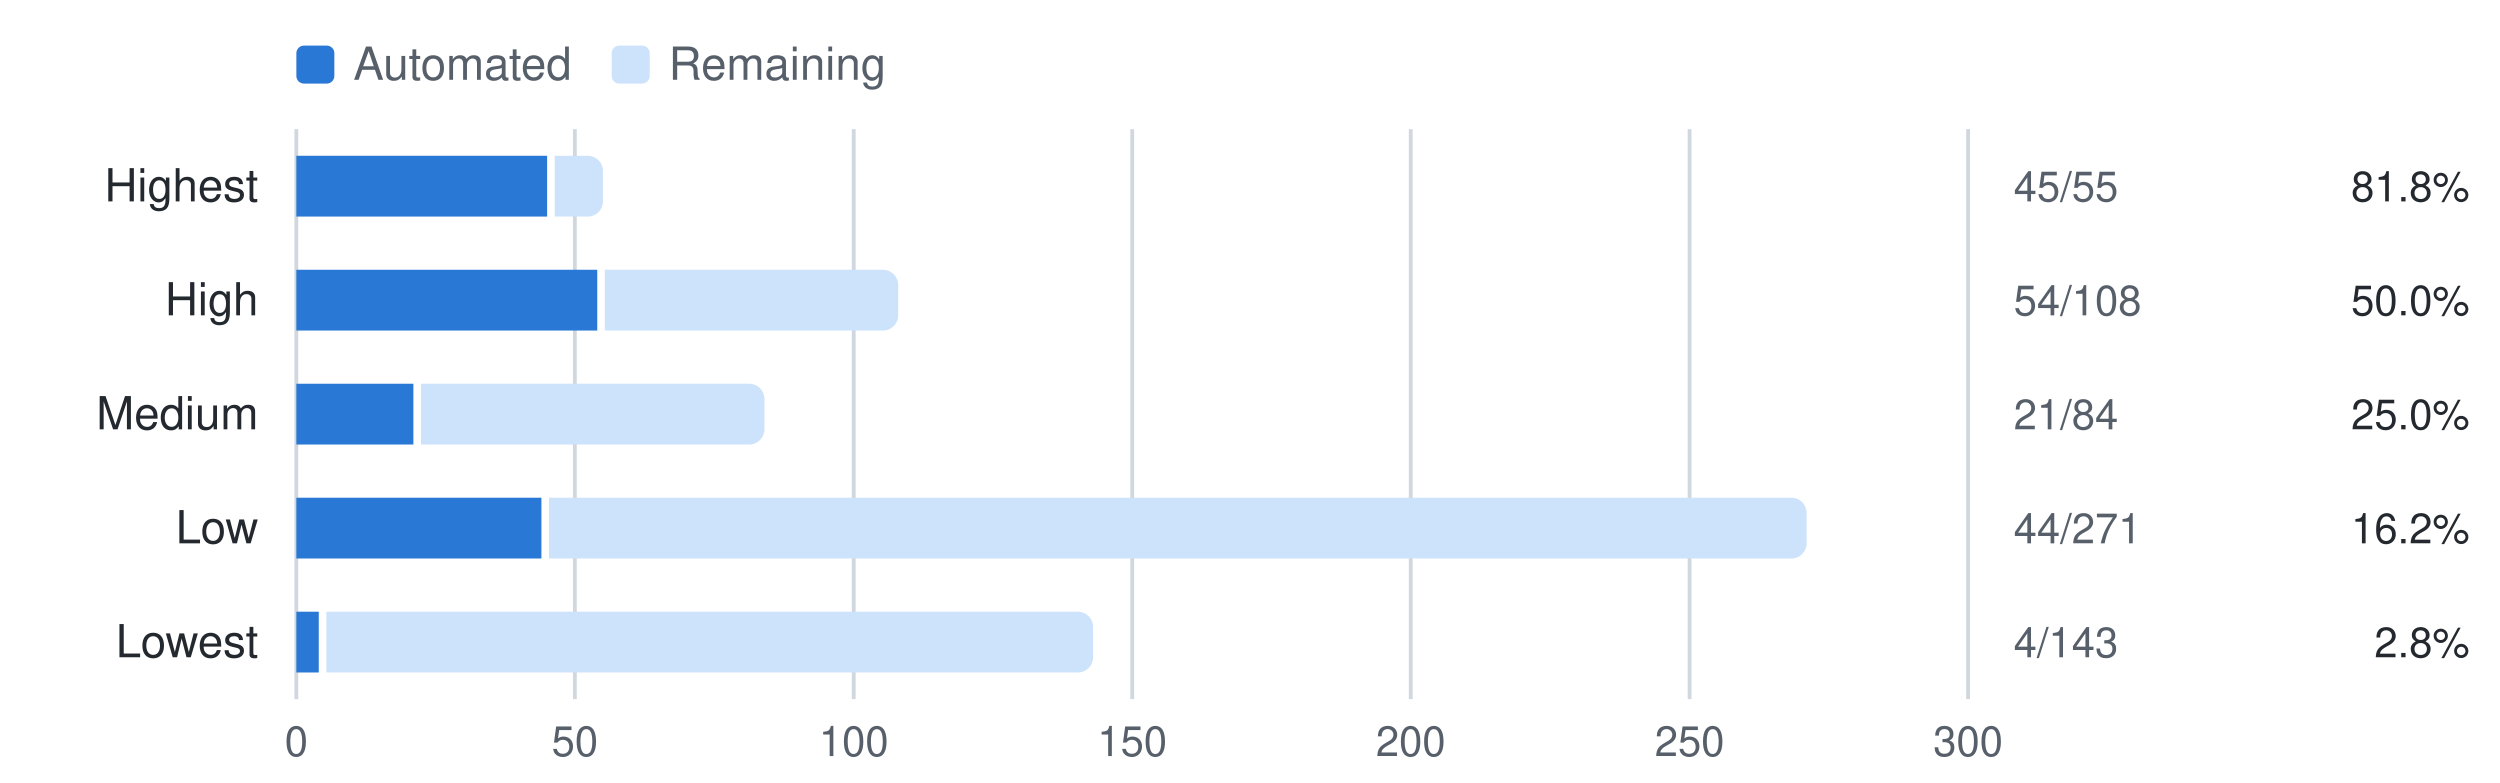
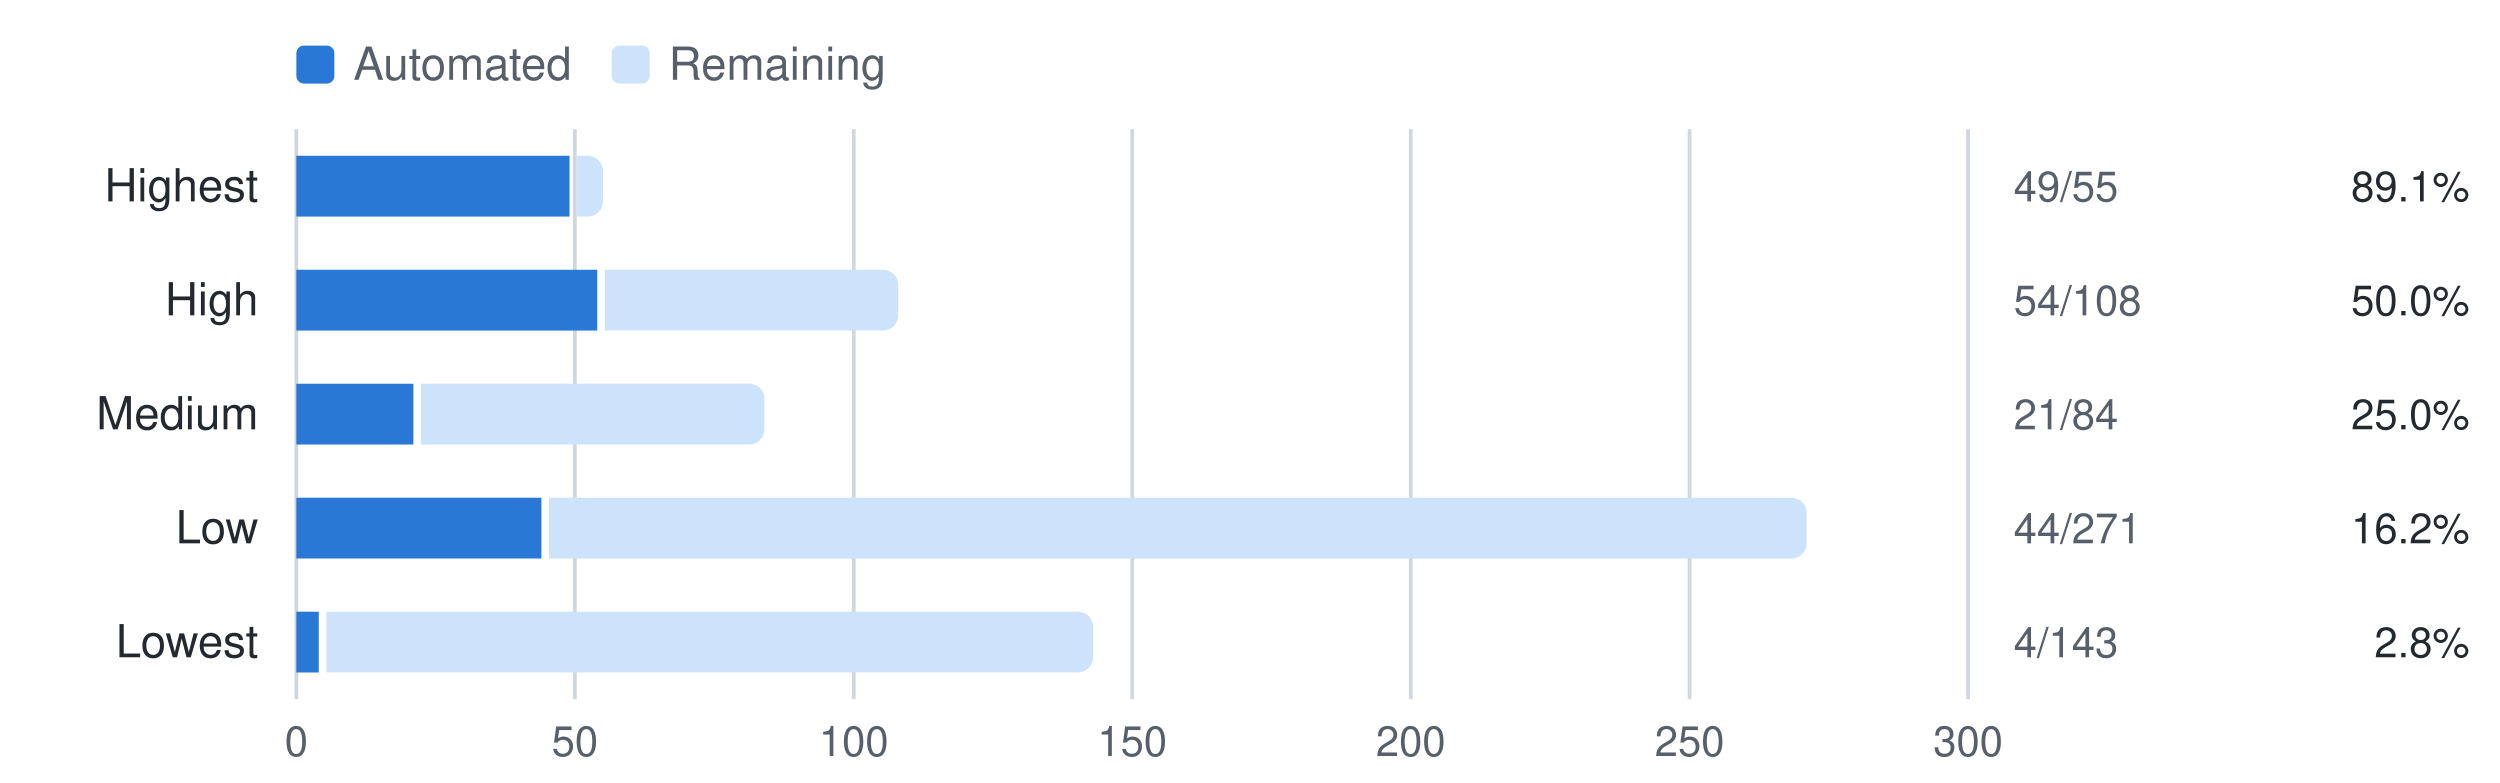
<svg xmlns="http://www.w3.org/2000/svg" width="658" height="206" viewBox="0 0 658 206" role="img" aria-label="Automated versus remaining conda CLI test cases, by priority">
  <g font-family="-apple-system,BlinkMacSystemFont,Segoe UI,Helvetica,Arial,sans-serif" font-size="12">
    <rect x="78" y="12" width="10" height="10" rx="2" fill="#2a78d6" />
    <text x="93" y="21" fill="#57606a">Automated</text>
    <rect x="161" y="12" width="10" height="10" rx="2" fill="#cde2fb" />
    <text x="176" y="21" fill="#57606a">Remaining</text>
    <line x1="78.0" y1="34" x2="78.0" y2="184" stroke="#d0d7de" stroke-width="1" />
    <text x="78.0" y="199" fill="#57606a" font-size="11" text-anchor="middle">0</text>
    <line x1="151.3" y1="34" x2="151.3" y2="184" stroke="#d0d7de" stroke-width="1" />
    <text x="151.3" y="199" fill="#57606a" font-size="11" text-anchor="middle">50</text>
    <line x1="224.7" y1="34" x2="224.7" y2="184" stroke="#d0d7de" stroke-width="1" />
    <text x="224.7" y="199" fill="#57606a" font-size="11" text-anchor="middle">100</text>
    <line x1="298.0" y1="34" x2="298.0" y2="184" stroke="#d0d7de" stroke-width="1" />
    <text x="298.0" y="199" fill="#57606a" font-size="11" text-anchor="middle">150</text>
    <line x1="371.3" y1="34" x2="371.3" y2="184" stroke="#d0d7de" stroke-width="1" />
    <text x="371.3" y="199" fill="#57606a" font-size="11" text-anchor="middle">200</text>
    <line x1="444.7" y1="34" x2="444.7" y2="184" stroke="#d0d7de" stroke-width="1" />
    <text x="444.7" y="199" fill="#57606a" font-size="11" text-anchor="middle">250</text>
    <line x1="518.0" y1="34" x2="518.0" y2="184" stroke="#d0d7de" stroke-width="1" />
    <text x="518.0" y="199" fill="#57606a" font-size="11" text-anchor="middle">300</text>
    <text x="68" y="53.0" fill="#24292f" text-anchor="end">Highest</text>
-     <path d="M78.0,41.0h66.0v16.0h-66.0z" fill="#2a78d6" />
-     <path d="M146.0,41.0H154.7A4,4 0 0 1 158.7,45.0V53.0A4,4 0 0 1 154.7,57.0H146.0z" fill="#cde2fb" />
-     <text x="530" y="53.0" fill="#57606a" font-size="11">45/55</text>
-     <text x="650" y="53.0" fill="#24292f" font-size="11" text-anchor="end">81.8%</text>
+     <path d="M78.0,41.0h71.9v16.0h-71.9z" fill="#2a78d6" />
+     <path d="M151.9,41.0H154.7A4,4 0 0 1 158.7,45.0V53.0A4,4 0 0 1 154.7,57.0H151.9z" fill="#cde2fb" />
+     <text x="530" y="53.0" fill="#57606a" font-size="11">49/55</text>
+     <text x="650" y="53.0" fill="#24292f" font-size="11" text-anchor="end">89.1%</text>
    <text x="68" y="83.0" fill="#24292f" text-anchor="end">High</text>
    <path d="M78.0,71.0h79.2v16.0h-79.2z" fill="#2a78d6" />
    <path d="M159.2,71.0H232.4A4,4 0 0 1 236.4,75.0V83.0A4,4 0 0 1 232.4,87.0H159.2z" fill="#cde2fb" />
    <text x="530" y="83.0" fill="#57606a" font-size="11">54/108</text>
    <text x="650" y="83.0" fill="#24292f" font-size="11" text-anchor="end">50.0%</text>
    <text x="68" y="113.0" fill="#24292f" text-anchor="end">Medium</text>
    <path d="M78.0,101.0h30.8v16.0h-30.8z" fill="#2a78d6" />
    <path d="M110.8,101.0H197.2A4,4 0 0 1 201.2,105.0V113.0A4,4 0 0 1 197.2,117.0H110.8z" fill="#cde2fb" />
    <text x="530" y="113.0" fill="#57606a" font-size="11">21/84</text>
    <text x="650" y="113.0" fill="#24292f" font-size="11" text-anchor="end">25.0%</text>
    <text x="68" y="143.0" fill="#24292f" text-anchor="end">Low</text>
    <path d="M78.0,131.0h64.5v16.0h-64.5z" fill="#2a78d6" />
    <path d="M144.5,131.0H471.5A4,4 0 0 1 475.5,135.0V143.0A4,4 0 0 1 471.5,147.0H144.5z" fill="#cde2fb" />
    <text x="530" y="143.0" fill="#57606a" font-size="11">44/271</text>
    <text x="650" y="143.0" fill="#24292f" font-size="11" text-anchor="end">16.2%</text>
    <text x="68" y="173.0" fill="#24292f" text-anchor="end">Lowest</text>
    <path d="M78.0,161.0h5.9v16.0h-5.9z" fill="#2a78d6" />
    <path d="M85.9,161.0H283.7A4,4 0 0 1 287.7,165.0V173.0A4,4 0 0 1 283.7,177.0H85.9z" fill="#cde2fb" />
    <text x="530" y="173.0" fill="#57606a" font-size="11">4/143</text>
    <text x="650" y="173.0" fill="#24292f" font-size="11" text-anchor="end">2.8%</text>
  </g>
</svg>
